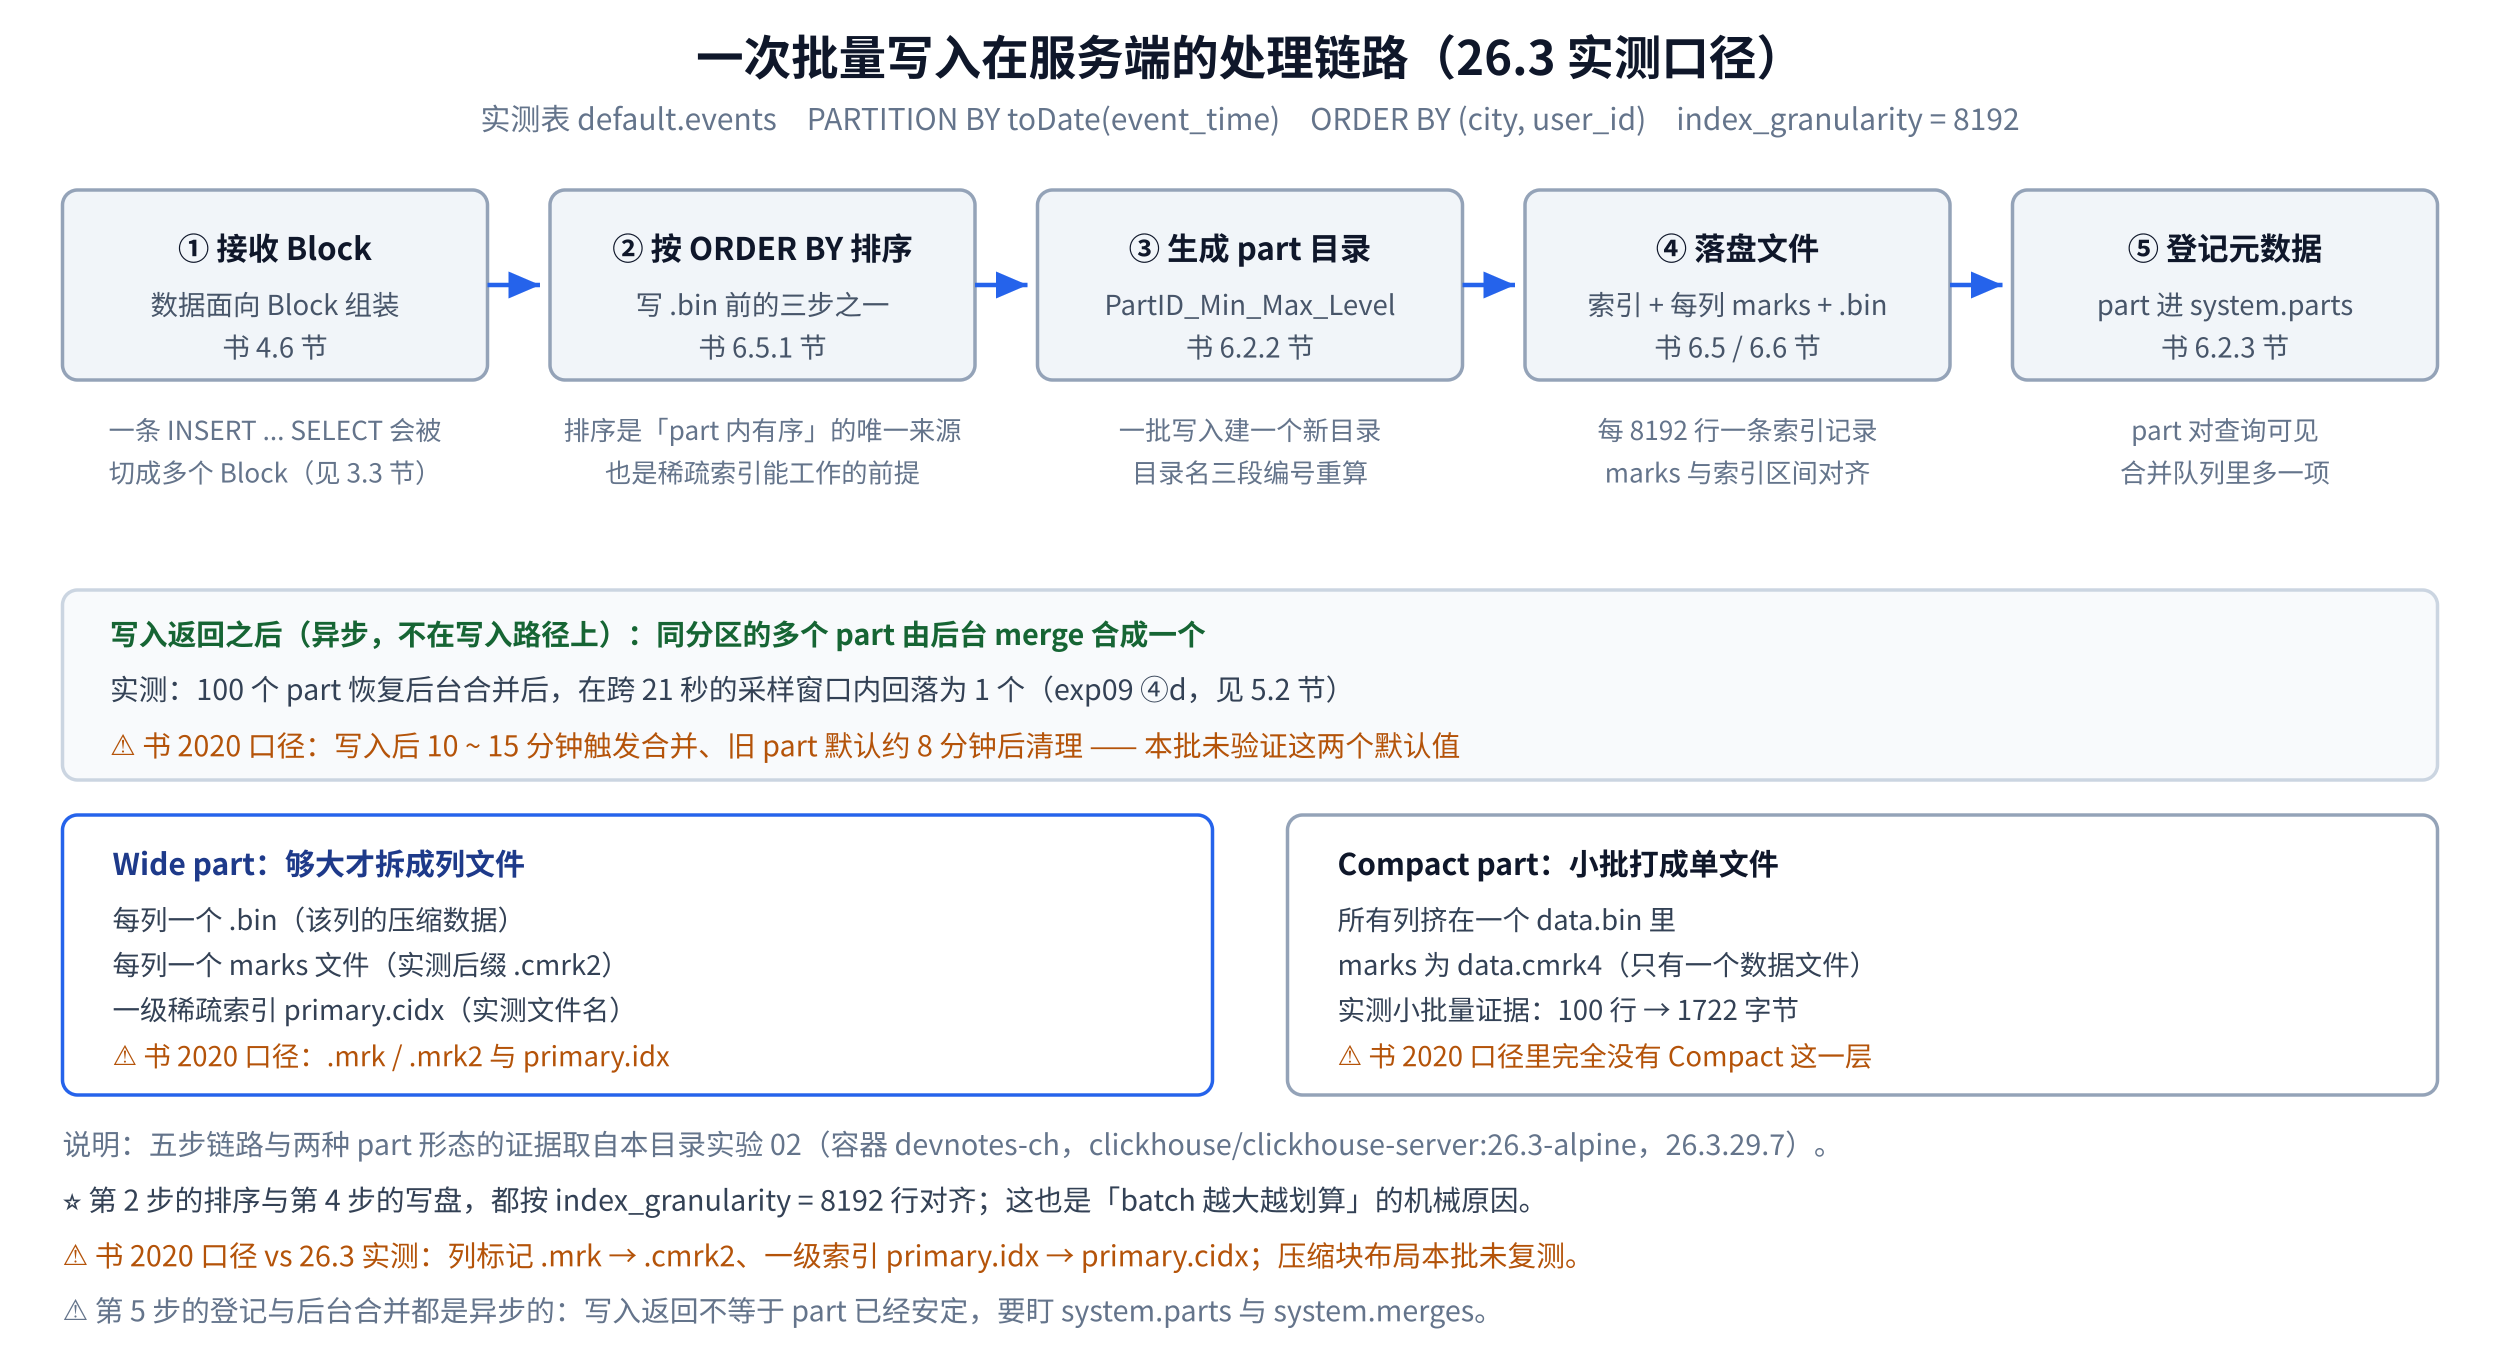
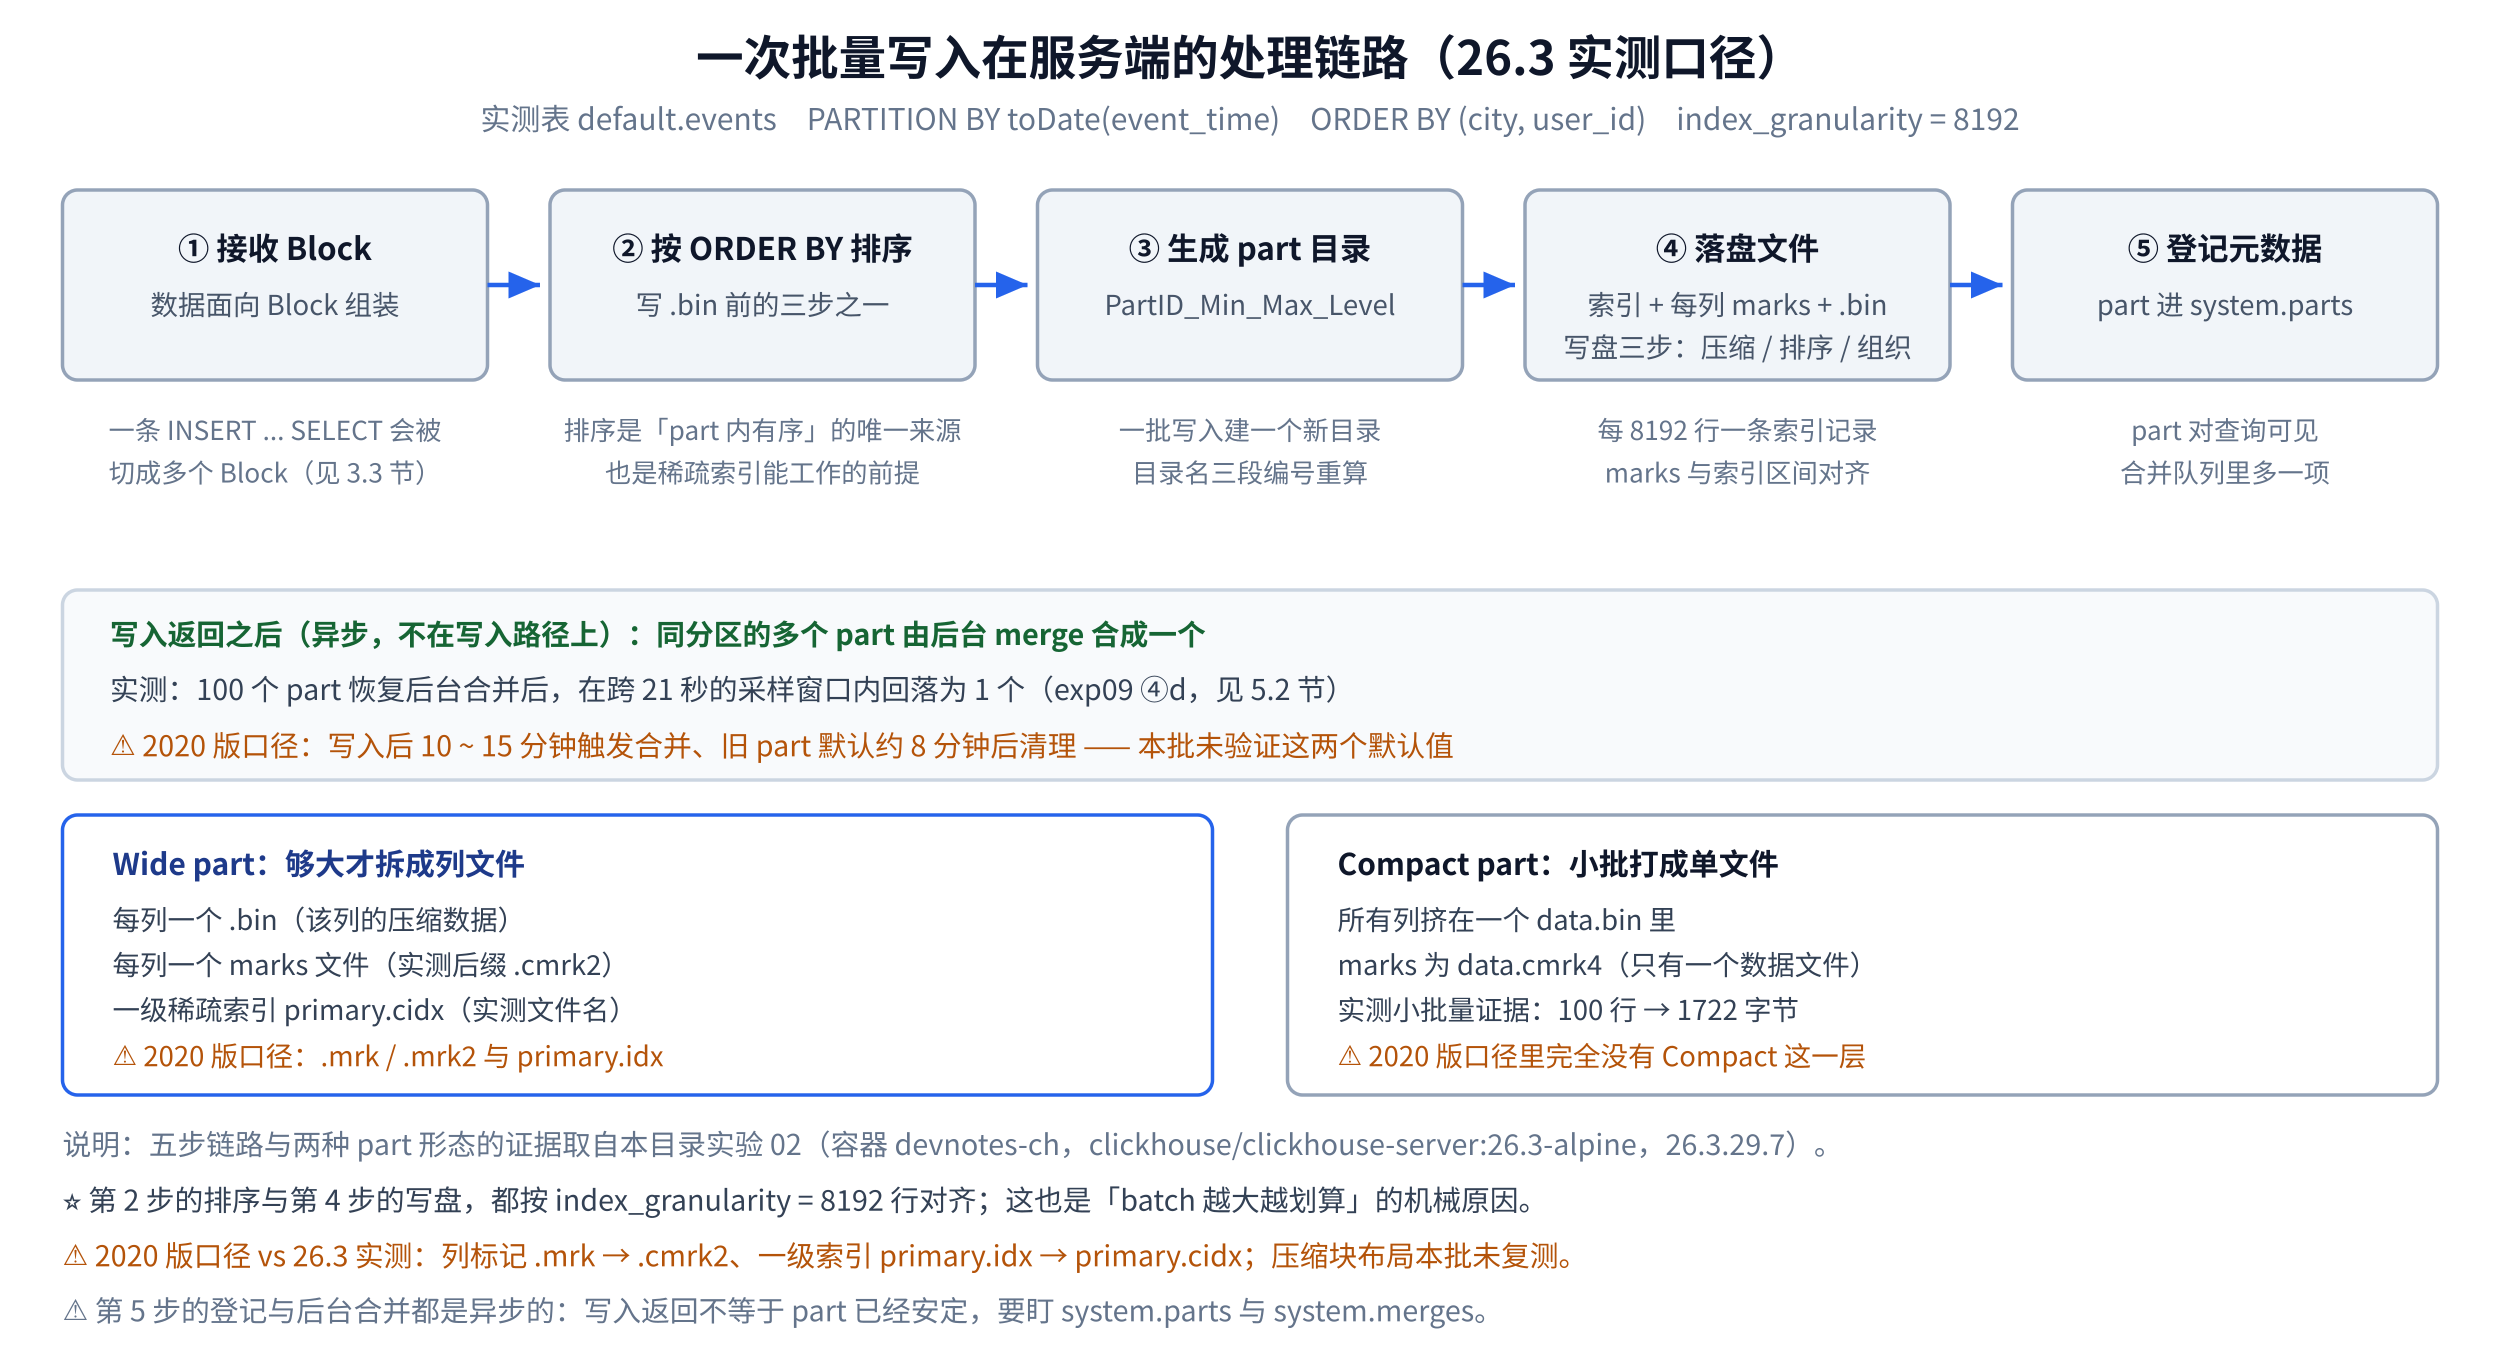
<svg xmlns="http://www.w3.org/2000/svg" viewBox="0 0 1000 540" width="1000" height="540" font-family="Microsoft YaHei, PingFang SC, Noto Sans CJK SC, sans-serif">
  <defs>
    <marker id="mkC" markerWidth="9" markerHeight="9" refX="7" refY="3" orient="auto">
      <path d="M0,0 L7,3 L0,6 Z" fill="#2563eb" />
    </marker>
    <marker id="mkG" markerWidth="9" markerHeight="9" refX="7" refY="3" orient="auto">
      <path d="M0,0 L7,3 L0,6 Z" fill="#64748b" />
    </marker>
  </defs>
  <rect x="0" y="0" width="1000" height="540" fill="#ffffff" />
  <text x="500" y="30" text-anchor="middle" font-size="19" font-weight="bold" fill="#0f172a">一次批量写入在服务端的处理链路（26.3 实测口径）</text>
  <text x="500" y="52" text-anchor="middle" font-size="12" fill="#64748b">实测表 default.events　PARTITION BY toDate(event_time)　ORDER BY (city, user_id)　index_granularity = 8192</text>
  <rect x="25" y="76" width="170" height="76" rx="6" fill="#f1f5f9" stroke="#94a3b8" stroke-width="1.4" />
  <text x="110" y="104" text-anchor="middle" font-size="12.5" font-weight="bold" fill="#0f172a">① 接收 Block</text>
  <text x="110" y="126" text-anchor="middle" font-size="11" fill="#475569">数据面向 Block 组装</text>
-   <text x="110" y="143" text-anchor="middle" font-size="11" fill="#475569">书 4.6 节</text>
+   <text x="110" y="143" text-anchor="middle" font-size="11" fill="#475569" />
  <rect x="220" y="76" width="170" height="76" rx="6" fill="#f1f5f9" stroke="#94a3b8" stroke-width="1.4" />
  <text x="305" y="104" text-anchor="middle" font-size="12.5" font-weight="bold" fill="#0f172a">② 按 ORDER BY 排序</text>
  <text x="305" y="126" text-anchor="middle" font-size="11" fill="#475569">写 .bin 前的三步之一</text>
-   <text x="305" y="143" text-anchor="middle" font-size="11" fill="#475569">书 6.5.1 节</text>
+   <text x="305" y="143" text-anchor="middle" font-size="11" fill="#475569" />
  <rect x="415" y="76" width="170" height="76" rx="6" fill="#f1f5f9" stroke="#94a3b8" stroke-width="1.4" />
  <text x="500" y="104" text-anchor="middle" font-size="12.5" font-weight="bold" fill="#0f172a">③ 生成 part 目录</text>
  <text x="500" y="126" text-anchor="middle" font-size="11" fill="#475569">PartID_Min_Max_Level</text>
-   <text x="500" y="143" text-anchor="middle" font-size="11" fill="#475569">书 6.2.2 节</text>
+   <text x="500" y="143" text-anchor="middle" font-size="11" fill="#475569" />
  <rect x="610" y="76" width="170" height="76" rx="6" fill="#f1f5f9" stroke="#94a3b8" stroke-width="1.4" />
  <text x="695" y="104" text-anchor="middle" font-size="12.5" font-weight="bold" fill="#0f172a">④ 落盘文件</text>
  <text x="695" y="126" text-anchor="middle" font-size="11" fill="#475569">索引 + 每列 marks + .bin</text>
-   <text x="695" y="143" text-anchor="middle" font-size="11" fill="#475569">书 6.5 / 6.6 节</text>
+   <text x="695" y="143" text-anchor="middle" font-size="11" fill="#475569">写盘三步：压缩 / 排序 / 组织</text>
  <rect x="805" y="76" width="170" height="76" rx="6" fill="#f1f5f9" stroke="#94a3b8" stroke-width="1.4" />
  <text x="890" y="104" text-anchor="middle" font-size="12.5" font-weight="bold" fill="#0f172a">⑤ 登记元数据</text>
  <text x="890" y="126" text-anchor="middle" font-size="11" fill="#475569">part 进 system.parts</text>
-   <text x="890" y="143" text-anchor="middle" font-size="11" fill="#475569">书 6.2.3 节</text>
+   <text x="890" y="143" text-anchor="middle" font-size="11" fill="#475569" />
  <line x1="195" y1="114" x2="216" y2="114" stroke="#2563eb" stroke-width="1.8" marker-end="url(#mkC)" />
  <line x1="390" y1="114" x2="411" y2="114" stroke="#2563eb" stroke-width="1.8" marker-end="url(#mkC)" />
  <line x1="585" y1="114" x2="606" y2="114" stroke="#2563eb" stroke-width="1.8" marker-end="url(#mkC)" />
  <line x1="780" y1="114" x2="801" y2="114" stroke="#2563eb" stroke-width="1.8" marker-end="url(#mkC)" />
  <text x="110" y="176" text-anchor="middle" font-size="10.5" fill="#64748b">一条 INSERT ... SELECT 会被</text>
  <text x="110" y="193" text-anchor="middle" font-size="10.5" fill="#64748b">切成多个 Block（见 3.3 节）</text>
  <text x="305" y="176" text-anchor="middle" font-size="10.5" fill="#64748b">排序是「part 内有序」的唯一来源</text>
  <text x="305" y="193" text-anchor="middle" font-size="10.5" fill="#64748b">也是稀疏索引能工作的前提</text>
  <text x="500" y="176" text-anchor="middle" font-size="10.5" fill="#64748b">一批写入建一个新目录</text>
  <text x="500" y="193" text-anchor="middle" font-size="10.5" fill="#64748b">目录名三段编号重算</text>
  <text x="695" y="176" text-anchor="middle" font-size="10.5" fill="#64748b">每 8192 行一条索引记录</text>
  <text x="695" y="193" text-anchor="middle" font-size="10.5" fill="#64748b">marks 与索引区间对齐</text>
  <text x="890" y="176" text-anchor="middle" font-size="10.5" fill="#64748b">part 对查询可见</text>
  <text x="890" y="193" text-anchor="middle" font-size="10.5" fill="#64748b">合并队列里多一项</text>
  <rect x="25" y="236" width="950" height="76" rx="6" fill="#f8fafc" stroke="#cbd5e1" stroke-width="1.4" />
  <text x="44" y="258" font-size="11.5" font-weight="bold" fill="#166534">写入返回之后（异步，不在写入路径上）：同分区的多个 part 由后台 merge 合成一个</text>
  <text x="44" y="280" font-size="11.5" fill="#334155">实测：100 个 part 恢复后台合并后，在跨 21 秒的采样窗口内回落为 1 个（exp09 ④d，见 5.2 节）</text>
-   <text x="44" y="302" font-size="11.5" fill="#b45309">⚠️ 书 2020 口径：写入后 10 ~ 15 分钟触发合并、旧 part 默认约 8 分钟后清理 —— 本批未验证这两个默认值</text>
+   <text x="44" y="302" font-size="11.5" fill="#b45309">⚠️ 2020 版口径：写入后 10 ~ 15 分钟触发合并、旧 part 默认约 8 分钟后清理 —— 本批未验证这两个默认值</text>
  <rect x="25" y="326" width="460" height="112" rx="6" fill="#ffffff" stroke="#2563eb" stroke-width="1.4" />
  <text x="45" y="350" font-size="12" font-weight="bold" fill="#1e3a8a">Wide part：够大才拆成列文件</text>
  <text x="45" y="372" font-size="11" fill="#334155">每列一个 .bin（该列的压缩数据）</text>
  <text x="45" y="390" font-size="11" fill="#334155">每列一个 marks 文件（实测后缀 .cmrk2）</text>
  <text x="45" y="408" font-size="11" fill="#334155">一级稀疏索引 primary.cidx（实测文件名）</text>
-   <text x="45" y="426" font-size="11" fill="#b45309">⚠️ 书 2020 口径：.mrk / .mrk2 与 primary.idx</text>
+   <text x="45" y="426" font-size="11" fill="#b45309">⚠️ 2020 版口径：.mrk / .mrk2 与 primary.idx</text>
  <rect x="515" y="326" width="460" height="112" rx="6" fill="#ffffff" stroke="#94a3b8" stroke-width="1.4" />
  <text x="535" y="350" font-size="12" font-weight="bold" fill="#0f172a">Compact part：小批打成单文件</text>
  <text x="535" y="372" font-size="11" fill="#334155">所有列挤在一个 data.bin 里</text>
  <text x="535" y="390" font-size="11" fill="#334155">marks 为 data.cmrk4（只有一个数据文件）</text>
  <text x="535" y="408" font-size="11" fill="#334155">实测小批量证据：100 行 → 1722 字节</text>
-   <text x="535" y="426" font-size="11" fill="#b45309">⚠️ 书 2020 口径里完全没有 Compact 这一层</text>
+   <text x="535" y="426" font-size="11" fill="#b45309">⚠️ 2020 版口径里完全没有 Compact 这一层</text>
  <text x="25" y="462" font-size="11.5" fill="#64748b">说明：五步链路与两种 part 形态的证据取自本目录实验 02（容器 devnotes-ch，clickhouse/clickhouse-server:26.3-alpine，26.3.29.7）。</text>
  <text x="25" y="484" font-size="11.5" fill="#334155">⭐ 第 2 步的排序与第 4 步的写盘，都按 index_granularity = 8192 行对齐；这也是「batch 越大越划算」的机械原因。</text>
-   <text x="25" y="506" font-size="11.5" fill="#b45309">⚠️ 书 2020 口径 vs 26.3 实测：列标记 .mrk → .cmrk2、一级索引 primary.idx → primary.cidx；压缩块布局本批未复测。</text>
+   <text x="25" y="506" font-size="11.5" fill="#b45309">⚠️ 2020 版口径 vs 26.3 实测：列标记 .mrk → .cmrk2、一级索引 primary.idx → primary.cidx；压缩块布局本批未复测。</text>
  <text x="25" y="528" font-size="11.5" fill="#64748b">⚠️ 第 5 步的登记与后台合并都是异步的：写入返回不等于 part 已经安定，要盯 system.parts 与 system.merges。</text>
</svg>
